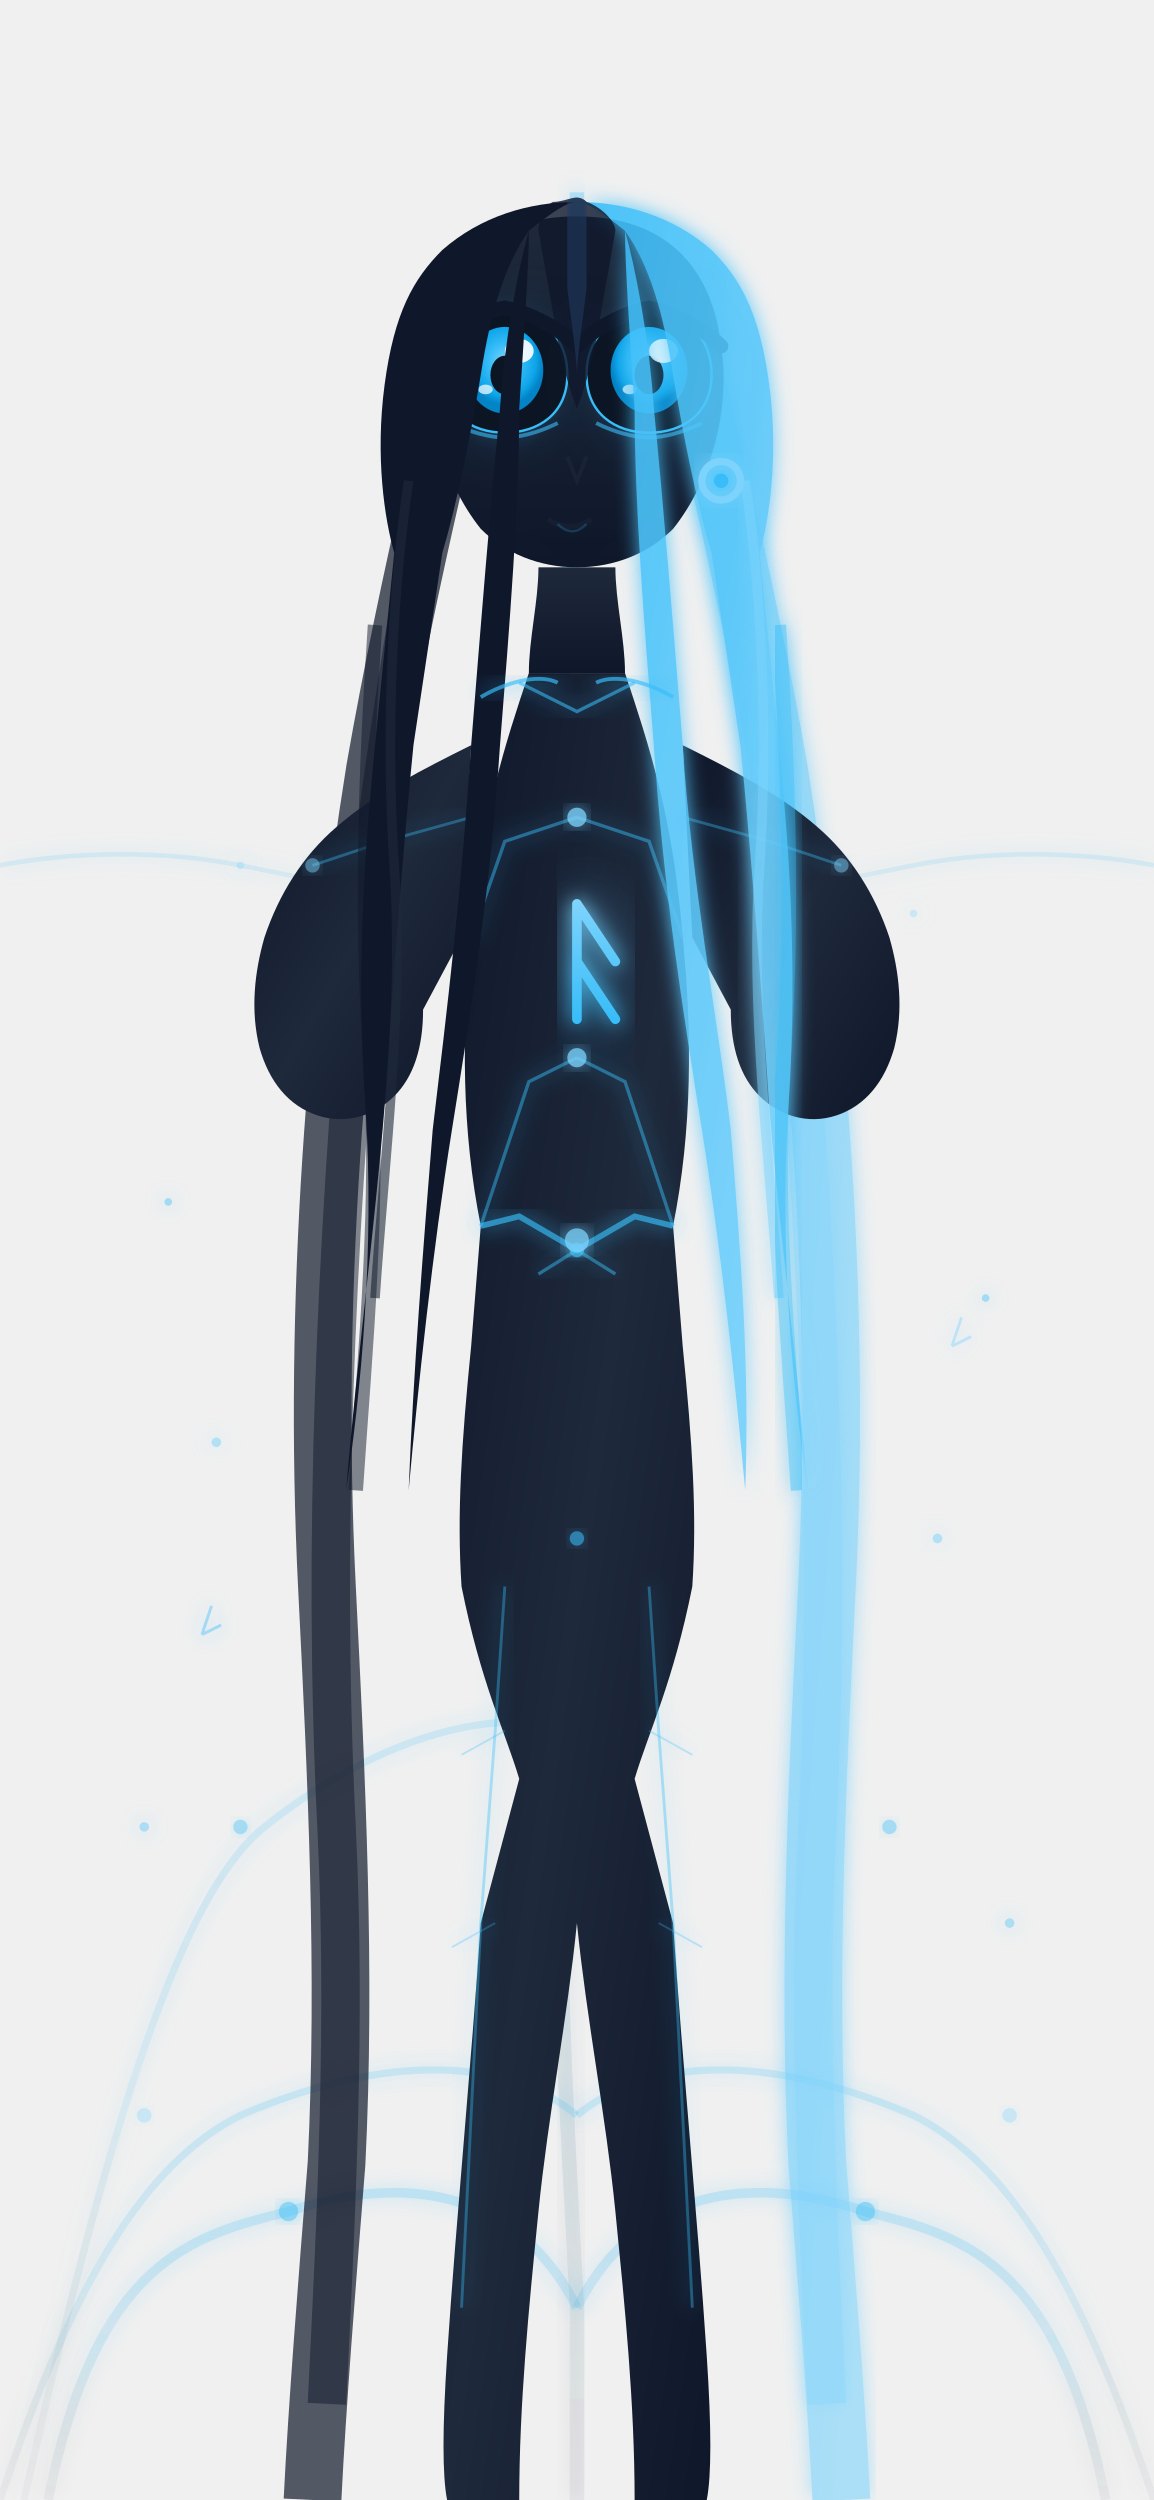
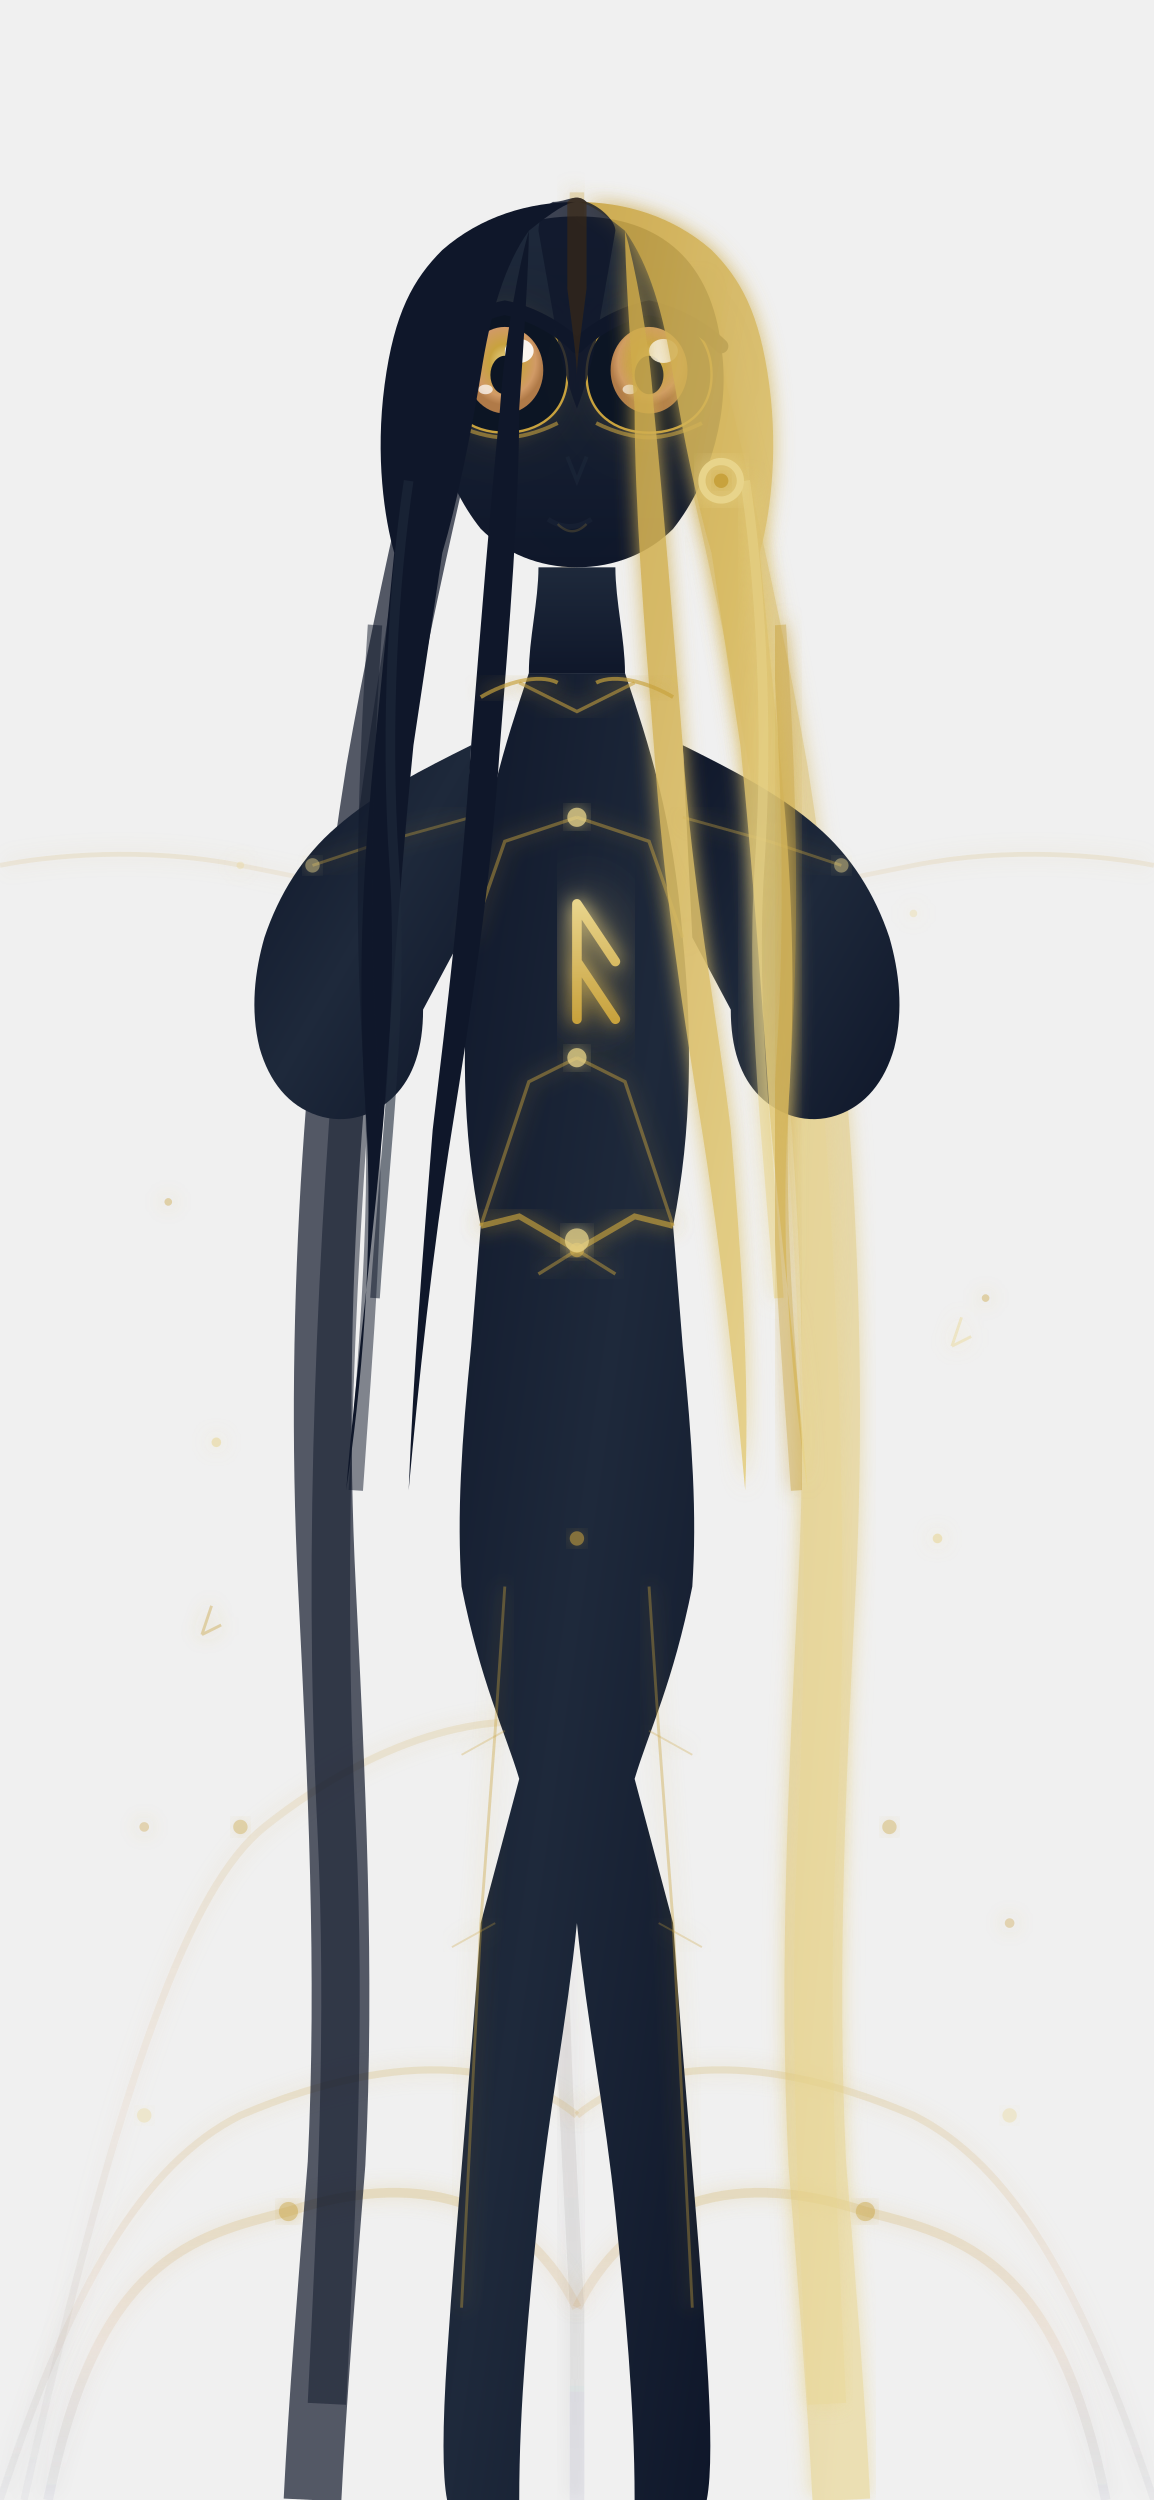
<svg xmlns="http://www.w3.org/2000/svg" viewBox="0 0 240 520" width="240" height="520">
  <defs>
    <linearGradient id="hairGrad" x1="0%" y1="0%" x2="100%" y2="20%">
      <stop offset="0%" stop-color="#0f172a" />
      <stop offset="45%" stop-color="#0f172a" />
-       <stop offset="55%" stop-color="#1e3a5f" />
-       <stop offset="100%" stop-color="#7dd3fc" />
+       <stop offset="55%" stop-color="#3d2a12" />
+       <stop offset="100%" stop-color="#e8d48b" />
    </linearGradient>
    <linearGradient id="hairLeftGrad" x1="0%" y1="0%" x2="100%" y2="100%">
      <stop offset="0%" stop-color="#0f172a" />
      <stop offset="100%" stop-color="#0f172a" />
    </linearGradient>
    <linearGradient id="hairRightGrad" x1="0%" y1="0%" x2="100%" y2="100%">
-       <stop offset="0%" stop-color="#38bdf8" />
-       <stop offset="100%" stop-color="#7dd3fc" />
+       <stop offset="0%" stop-color="#c8a23e" />
+       <stop offset="100%" stop-color="#e8d48b" />
    </linearGradient>
    <linearGradient id="armorGrad" x1="0%" y1="0%" x2="100%" y2="100%">
      <stop offset="0%" stop-color="#0f172a" />
      <stop offset="50%" stop-color="#1e293b" />
      <stop offset="100%" stop-color="#0f172a" />
    </linearGradient>
    <linearGradient id="circuitGrad" x1="0%" y1="0%" x2="0%" y2="100%">
-       <stop offset="0%" stop-color="#7dd3fc" />
-       <stop offset="50%" stop-color="#38bdf8" />
-       <stop offset="100%" stop-color="#0ea5e9" />
+       <stop offset="0%" stop-color="#e8d48b" />
+       <stop offset="50%" stop-color="#c8a23e" />
+       <stop offset="100%" stop-color="#d19a66" />
    </linearGradient>
    <linearGradient id="treeGrad" x1="0%" y1="0%" x2="0%" y2="100%">
-       <stop offset="0%" stop-color="#38bdf8" stop-opacity="0.6" />
-       <stop offset="50%" stop-color="#0ea5e9" stop-opacity="0.3" />
+       <stop offset="0%" stop-color="#c8a23e" stop-opacity="0.6" />
+       <stop offset="50%" stop-color="#d19a66" stop-opacity="0.3" />
      <stop offset="100%" stop-color="#0f172a" stop-opacity="0.1" />
    </linearGradient>
    <linearGradient id="skinGrad" x1="0%" y1="0%" x2="0%" y2="100%">
      <stop offset="0%" stop-color="#1e293b" />
      <stop offset="100%" stop-color="#0f172a" />
    </linearGradient>
    <radialGradient id="eyeGrad" cx="50%" cy="40%" r="50%">
-       <stop offset="0%" stop-color="#7dd3fc" />
-       <stop offset="40%" stop-color="#38bdf8" />
-       <stop offset="80%" stop-color="#0ea5e9" />
-       <stop offset="100%" stop-color="#0284c7" />
+       <stop offset="0%" stop-color="#e8d48b" />
+       <stop offset="40%" stop-color="#c8a23e" />
+       <stop offset="80%" stop-color="#d19a66" />
+       <stop offset="100%" stop-color="#b07a48" />
    </radialGradient>
    <radialGradient id="eyeGlowGrad" cx="50%" cy="50%" r="50%">
-       <stop offset="0%" stop-color="#38bdf8" stop-opacity="0.8" />
-       <stop offset="100%" stop-color="#38bdf8" stop-opacity="0" />
+       <stop offset="0%" stop-color="#c8a23e" stop-opacity="0.8" />
+       <stop offset="100%" stop-color="#c8a23e" stop-opacity="0" />
    </radialGradient>
    <linearGradient id="runeGrad" x1="0%" y1="0%" x2="0%" y2="100%">
-       <stop offset="0%" stop-color="#7dd3fc" />
-       <stop offset="100%" stop-color="#38bdf8" />
+       <stop offset="0%" stop-color="#e8d48b" />
+       <stop offset="100%" stop-color="#c8a23e" />
    </linearGradient>
    <filter id="glow" x="-20%" y="-20%" width="140%" height="140%">
      <feGaussianBlur in="SourceGraphic" stdDeviation="2" result="blur" />
      <feComposite in="SourceGraphic" in2="blur" operator="over" />
    </filter>
    <filter id="glowStrong" x="-50%" y="-50%" width="200%" height="200%">
      <feGaussianBlur in="SourceGraphic" stdDeviation="6" result="blur1" />
      <feGaussianBlur in="SourceGraphic" stdDeviation="2" result="blur2" />
      <feMerge>
        <feMergeNode in="blur1" />
        <feMergeNode in="blur2" />
        <feMergeNode in="SourceGraphic" />
      </feMerge>
    </filter>
  </defs>
  <g id="yggdrasil" class="yggdrasil-circuits">
    <path d="M120,520 L120,480 C118,440 115,400 118,360 C120,320 122,280 120,240 C118,200 116,160 118,120 C120,90 120,60 120,40" stroke="url(#treeGrad)" stroke-width="3" fill="none" filter="url(#glow)" opacity="0.5" />
    <path d="M120,480 C110,460 90,450 60,460 C40,465 20,470 10,520" stroke="url(#treeGrad)" stroke-width="2" fill="none" filter="url(#glow)" opacity="0.4" />
    <path d="M120,440 C108,430 85,425 50,440 C30,450 15,475 0,520" stroke="url(#treeGrad)" stroke-width="1.5" fill="none" filter="url(#glow)" opacity="0.35" />
    <path d="M118,360 C105,355 80,360 55,380 C40,392 25,430 5,520" stroke="url(#treeGrad)" stroke-width="1.5" fill="none" filter="url(#glow)" opacity="0.3" />
    <path d="M120,480 C130,460 150,450 180,460 C200,465 220,470 230,520" stroke="url(#treeGrad)" stroke-width="2" fill="none" filter="url(#glow)" opacity="0.4" />
    <path d="M120,440 C132,430 155,425 190,440 C210,450 225,475 240,520" stroke="url(#treeGrad)" stroke-width="1.5" fill="none" filter="url(#glow)" opacity="0.35" />
    <path d="118,360 C135,355 160,360 185,380 C200,392 215,430 235,520" stroke="url(#treeGrad)" stroke-width="1.5" fill="none" filter="url(#glow)" opacity="0.3" />
    <path d="M118,200 C100,190 75,185 50,180 C30,176 10,178 0,180" stroke="url(#treeGrad)" stroke-width="1" fill="none" filter="url(#glow)" opacity="0.25" />
    <path d="M122,200 C140,190 165,185 190,180 C210,176 230,178 240,180" stroke="url(#treeGrad)" stroke-width="1" fill="none" filter="url(#glow)" opacity="0.25" />
-     <circle cx="60" cy="460" r="2" fill="#38bdf8" filter="url(#glow)" opacity="0.5" />
-     <circle cx="180" cy="460" r="2" fill="#38bdf8" filter="url(#glow)" opacity="0.5" />
-     <circle cx="50" cy="380" r="1.5" fill="#38bdf8" filter="url(#glow)" opacity="0.4" />
-     <circle cx="185" cy="380" r="1.5" fill="#38bdf8" filter="url(#glow)" opacity="0.4" />
-     <circle cx="30" cy="440" r="1.5" fill="#7dd3fc" filter="url(#glow)" opacity="0.35" />
-     <circle cx="210" cy="440" r="1.5" fill="#7dd3fc" filter="url(#glow)" opacity="0.35" />
+     <circle cx="60" cy="460" r="2" fill="#c8a23e" filter="url(#glow)" opacity="0.5" />
+     <circle cx="180" cy="460" r="2" fill="#c8a23e" filter="url(#glow)" opacity="0.5" />
+     <circle cx="50" cy="380" r="1.5" fill="#c8a23e" filter="url(#glow)" opacity="0.4" />
+     <circle cx="185" cy="380" r="1.5" fill="#c8a23e" filter="url(#glow)" opacity="0.4" />
+     <circle cx="30" cy="440" r="1.5" fill="#e8d48b" filter="url(#glow)" opacity="0.35" />
+     <circle cx="210" cy="440" r="1.5" fill="#e8d48b" filter="url(#glow)" opacity="0.35" />
  </g>
  <g id="hair-back" class="lilith-hair-back">
    <path d="M100,60 C95,80 85,120 78,160 C70,210 65,270 68,330 C70,370 72,410 70,450 C68,475 66,500 65,520" stroke="url(#hairLeftGrad)" stroke-width="12" fill="none" opacity="0.7" />
    <path d="M95,65 C90,100 80,150 75,200 C70,260 67,320 70,380 C72,420 70,460 68,500" stroke="#0f172a" stroke-width="8" fill="none" opacity="0.5" />
    <path d="M140,60 C145,80 155,120 162,160 C170,210 175,270 172,330 C170,370 168,410 170,450 C172,475 174,500 175,520" stroke="url(#hairRightGrad)" stroke-width="12" fill="none" filter="url(#glow)" opacity="0.6" />
-     <path d="M145,65 C150,100 160,150 165,200 C170,260 173,320 170,380 C168,420 170,460 172,500" stroke="#7dd3fc" stroke-width="8" fill="none" filter="url(#glow)" opacity="0.4" />
+     <path d="M145,65 C150,100 160,150 165,200 C170,260 173,320 170,380 C168,420 170,460 172,500" stroke="#e8d48b" stroke-width="8" fill="none" filter="url(#glow)" opacity="0.4" />
  </g>
  <g id="body" class="lilith-body">
    <path d="M112,118 C112,125 110,133 110,140 L130,140 C130,133 128,125 128,118" fill="url(#skinGrad)" />
    <path d="M110,140 C105,155 100,170 98,195 C96,215 96,235 100,255               L98,280 C96,300 95,315 96,330               C100,350 105,360 108,370               L100,400 C98,430 95,460 93,490 C92,505 92,515 93,520               L108,520 C108,500 110,480 112,460 C114,440 118,420 120,400               C122,420 126,440 128,460 C130,480 132,500 132,520               L147,520 C148,515 148,505 147,490               C145,460 142,430 140,400               L132,370 C135,360 140,350 144,330               C145,315 144,300 142,280               L140,255 C144,235 144,215 142,195               C140,170 135,155 130,140 Z" fill="url(#armorGrad)" />
    <path d="M98,155 C88,160 78,165 70,172 C63,178 58,186 55,195               C53,202 52,210 54,218 C56,225 60,230 66,232               C72,234 78,232 82,228 C86,224 88,218 88,210               L96,195" fill="url(#armorGrad)" />
    <path d="M142,155 C152,160 162,165 170,172 C177,178 182,186 185,195               C187,202 188,210 186,218 C184,225 180,230 174,232               C168,234 162,232 158,228 C154,224 152,218 152,210               L144,195" fill="url(#armorGrad)" />
  </g>
  <g id="circuits" class="lilith-circuits">
-     <line x1="120" y1="145" x2="120" y2="395" stroke="#38bdf8" stroke-width="1" filter="url(#glow)" opacity="0.7" />
-     <path d="M120,170 L105,175 L98,195" stroke="#38bdf8" stroke-width="0.7" fill="none" filter="url(#glow)" opacity="0.5" />
-     <path d="M120,170 L135,175 L142,195" stroke="#38bdf8" stroke-width="0.7" fill="none" filter="url(#glow)" opacity="0.5" />
-     <path d="M120,220 L110,225 L100,255" stroke="#38bdf8" stroke-width="0.7" fill="none" filter="url(#glow)" opacity="0.5" />
-     <path d="M120,220 L130,225 L140,255" stroke="#38bdf8" stroke-width="0.7" fill="none" filter="url(#glow)" opacity="0.5" />
-     <path d="M120,260 L112,265" stroke="#38bdf8" stroke-width="0.7" fill="none" filter="url(#glow)" opacity="0.5" />
-     <path d="M120,260 L128,265" stroke="#38bdf8" stroke-width="0.7" fill="none" filter="url(#glow)" opacity="0.5" />
-     <circle cx="120" cy="170" r="2" fill="#7dd3fc" filter="url(#glow)" opacity="0.8" />
-     <circle cx="120" cy="220" r="2" fill="#7dd3fc" filter="url(#glow)" opacity="0.8" />
-     <circle cx="120" cy="260" r="1.5" fill="#38bdf8" filter="url(#glow)" opacity="0.7" />
-     <circle cx="120" cy="320" r="1.5" fill="#38bdf8" filter="url(#glow)" opacity="0.6" />
-     <path d="M98,170 L80,175 L65,180" stroke="#38bdf8" stroke-width="0.6" fill="none" filter="url(#glow)" opacity="0.4" />
-     <path d="M142,170 L160,175 L175,180" stroke="#38bdf8" stroke-width="0.6" fill="none" filter="url(#glow)" opacity="0.4" />
-     <circle cx="65" cy="180" r="1.5" fill="#7dd3fc" filter="url(#glow)" opacity="0.5" />
-     <circle cx="175" cy="180" r="1.5" fill="#7dd3fc" filter="url(#glow)" opacity="0.5" />
+     <line x1="120" y1="145" x2="120" y2="395" stroke="#c8a23e" stroke-width="1" filter="url(#glow)" opacity="0.7" />
+     <path d="M120,170 L105,175 L98,195" stroke="#c8a23e" stroke-width="0.7" fill="none" filter="url(#glow)" opacity="0.5" />
+     <path d="M120,170 L135,175 L142,195" stroke="#c8a23e" stroke-width="0.7" fill="none" filter="url(#glow)" opacity="0.5" />
+     <path d="M120,220 L110,225 L100,255" stroke="#c8a23e" stroke-width="0.7" fill="none" filter="url(#glow)" opacity="0.5" />
+     <path d="M120,220 L130,225 L140,255" stroke="#c8a23e" stroke-width="0.7" fill="none" filter="url(#glow)" opacity="0.5" />
+     <path d="M120,260 L112,265" stroke="#c8a23e" stroke-width="0.7" fill="none" filter="url(#glow)" opacity="0.5" />
+     <path d="M120,260 L128,265" stroke="#c8a23e" stroke-width="0.7" fill="none" filter="url(#glow)" opacity="0.5" />
+     <circle cx="120" cy="170" r="2" fill="#e8d48b" filter="url(#glow)" opacity="0.8" />
+     <circle cx="120" cy="220" r="2" fill="#e8d48b" filter="url(#glow)" opacity="0.8" />
+     <circle cx="120" cy="260" r="1.5" fill="#c8a23e" filter="url(#glow)" opacity="0.7" />
+     <circle cx="120" cy="320" r="1.5" fill="#c8a23e" filter="url(#glow)" opacity="0.6" />
+     <path d="M98,170 L80,175 L65,180" stroke="#c8a23e" stroke-width="0.6" fill="none" filter="url(#glow)" opacity="0.4" />
+     <path d="M142,170 L160,175 L175,180" stroke="#c8a23e" stroke-width="0.6" fill="none" filter="url(#glow)" opacity="0.4" />
+     <circle cx="65" cy="180" r="1.5" fill="#e8d48b" filter="url(#glow)" opacity="0.5" />
+     <circle cx="175" cy="180" r="1.5" fill="#e8d48b" filter="url(#glow)" opacity="0.5" />
  </g>
  <g id="rune" class="lilith-rune" transform="translate(120,200)" filter="url(#glowStrong)">
    <path d="M0,-12 L0,12 M0,-12 L8,0 M0,0 L8,12" stroke="url(#runeGrad)" stroke-width="2" fill="none" stroke-linecap="round" />
  </g>
  <g id="head" class="lilith-head">
    <path d="M120,45 C138,45 148,55 150,72 C152,85 148,100 140,110               C135,115 128,118 120,118 C112,118 105,115 100,110               C92,100 88,85 90,72 C92,55 102,45 120,45 Z" fill="url(#skinGrad)" />
    <path d="M110,110 C115,116 120,118 120,118 C120,118 125,116 130,110" fill="#0f172a" opacity="0.3" />
  </g>
  <g id="eyes" class="lilith-eyes">
    <g class="lilith-eye" id="left-eye">
      <ellipse cx="105" cy="78" rx="14" ry="16" fill="url(#eyeGlowGrad)" opacity="0.3" filter="url(#glowStrong)" />
-       <path d="M92,78 C92,68 100,65 105,65 C110,65 118,68 118,78 C118,86 112,90 105,90 C98,90 92,86 92,78 Z" fill="#0c1524" stroke="#38bdf8" stroke-width="0.5" />
+       <path d="M92,78 C92,68 100,65 105,65 C110,65 118,68 118,78 C118,86 112,90 105,90 C98,90 92,86 92,78 Z" fill="#0c1524" stroke="#c8a23e" stroke-width="0.5" />
      <ellipse cx="105" cy="77" rx="8" ry="9" fill="url(#eyeGrad)" />
      <ellipse cx="105" cy="78" rx="3" ry="4" fill="#0c1524" />
      <ellipse cx="108" cy="73" rx="3" ry="2.5" fill="#ffffff" opacity="0.9" />
      <ellipse cx="101" cy="81" rx="1.5" ry="1" fill="#ffffff" opacity="0.7" />
      <path d="M90,72 C94,68 100,65 105,64 C110,65 116,68 120,72" stroke="#0f172a" stroke-width="3" fill="none" stroke-linecap="round" />
-       <path d="M94,88 C98,90 102,91 105,91 C108,91 112,90 116,88" stroke="#38bdf8" stroke-width="0.8" fill="none" opacity="0.6" />
+       <path d="M94,88 C98,90 102,91 105,91 C108,91 112,90 116,88" stroke="#c8a23e" stroke-width="0.8" fill="none" opacity="0.6" />
    </g>
    <g class="lilith-eye" id="right-eye">
      <ellipse cx="135" cy="78" rx="14" ry="16" fill="url(#eyeGlowGrad)" opacity="0.3" filter="url(#glowStrong)" />
-       <path d="M122,78 C122,68 130,65 135,65 C140,65 148,68 148,78 C148,86 142,90 135,90 C128,90 122,86 122,78 Z" fill="#0c1524" stroke="#38bdf8" stroke-width="0.5" />
+       <path d="M122,78 C122,68 130,65 135,65 C140,65 148,68 148,78 C148,86 142,90 135,90 C128,90 122,86 122,78 Z" fill="#0c1524" stroke="#c8a23e" stroke-width="0.5" />
      <ellipse cx="135" cy="77" rx="8" ry="9" fill="url(#eyeGrad)" />
      <ellipse cx="135" cy="78" rx="3" ry="4" fill="#0c1524" />
      <ellipse cx="138" cy="73" rx="3" ry="2.5" fill="#ffffff" opacity="0.9" />
      <ellipse cx="131" cy="81" rx="1.5" ry="1" fill="#ffffff" opacity="0.7" />
      <path d="M120,72 C124,68 130,65 135,64 C140,65 146,68 150,72" stroke="#0f172a" stroke-width="3" fill="none" stroke-linecap="round" />
-       <path d="M124,88 C128,90 132,91 135,91 C138,91 142,90 146,88" stroke="#38bdf8" stroke-width="0.8" fill="none" opacity="0.6" />
+       <path d="M124,88 C128,90 132,91 135,91 C138,91 142,90 146,88" stroke="#c8a23e" stroke-width="0.8" fill="none" opacity="0.6" />
    </g>
  </g>
  <path d="M118,95 L120,100 L122,95" stroke="#1e293b" stroke-width="0.8" fill="none" opacity="0.5" />
  <path d="M114,108 C117,110 120,110 123,108" stroke="#1e293b" stroke-width="1" fill="none" opacity="0.4" />
-   <path d="M116,109 C118,111 120,111 122,109" stroke="#38bdf8" stroke-width="0.5" fill="none" opacity="0.2" />
+   <path d="M116,109 C118,111 120,111 122,109" stroke="#c8a23e" stroke-width="0.5" fill="none" opacity="0.2" />
  <g id="hair-front" class="lilith-hair-front">
    <path d="M120,42 C110,42 100,45 92,52 C86,58 82,65 80,80               C78,95 80,108 82,115 L78,155 C76,175 74,200 76,230               C78,260 75,290 72,310              L72,310 C74,285 78,255 80,230 C82,200 84,175 86,155              L92,115 C95,105 98,90 100,78 C102,65 105,55 110,48               L110,48 C108,55 105,70 104,85 C102,105 100,130 98,155              C96,185 93,210 90,235 C88,260 86,285 85,310              L85,310 C87,288 90,260 94,235 C98,210 102,185 104,155              C106,130 108,105 108,85 C109,70 110,55 110,48              C115,44 118,42 120,42 Z" fill="#0f172a" />
    <path d="M120,42 C130,42 140,45 148,52 C154,58 158,65 160,80               C162,95 160,108 158,115 L162,155 C164,175 166,200 164,230               C162,260 165,290 168,310              L168,310 C166,285 162,255 160,230 C158,200 156,175 154,155              L148,115 C145,105 142,90 140,78 C138,65 135,55 130,48               L130,48 C132,55 135,70 136,85 C138,105 140,130 142,155              C144,185 149,210 152,235 C154,260 156,285 155,310              L155,310 C153,288 150,260 146,235 C142,210 138,185 136,155              C134,130 132,105 132,85 C131,70 130,55 130,48              C125,44 122,42 120,42 Z" fill="url(#hairRightGrad)" filter="url(#glow)" opacity="0.9" />
    <path d="M115,42 C118,42 120,40 122,42 C125,43 128,46 128,48              L125,65 C124,72 122,80 120,85 C118,80 116,72 115,65 L112,48               C112,46 113,43 115,42 Z" fill="#0f172a" opacity="0.8" />
-     <path d="M118,42 C120,40 122,42 122,42 L122,60 C121,68 120,75 120,78              C120,75 119,68 118,60 L118,42 Z" fill="#1e3a5f" opacity="0.6" />
+     <path d="M118,42 C120,40 122,42 122,42 L122,60 C121,68 120,75 120,78              C120,75 119,68 118,60 L118,42 Z" fill="#3d2a12" opacity="0.6" />
    <path d="M85,100 C82,120 80,150 82,180 C84,210 80,240 78,270" stroke="#1e293b" stroke-width="2" fill="none" opacity="0.6" />
    <path d="M78,130 C76,160 75,190 77,220 C79,250 76,280 74,310" stroke="#0f172a" stroke-width="3" fill="none" opacity="0.5" />
-     <path d="M155,100 C158,120 160,150 158,180 C156,210 160,240 162,270" stroke="#7dd3fc" stroke-width="2" fill="none" filter="url(#glow)" opacity="0.6" />
-     <path d="M162,130 C164,160 165,190 163,220 C161,250 164,280 166,310" stroke="#38bdf8" stroke-width="3" fill="none" filter="url(#glow)" opacity="0.5" />
+     <path d="M155,100 C158,120 160,150 158,180 C156,210 160,240 162,270" stroke="#e8d48b" stroke-width="2" fill="none" filter="url(#glow)" opacity="0.6" />
+     <path d="M162,130 C164,160 165,190 163,220 C161,250 164,280 166,310" stroke="#c8a23e" stroke-width="3" fill="none" filter="url(#glow)" opacity="0.5" />
  </g>
  <g id="hair-ornament" class="lilith-ornament" transform="translate(150,100)">
-     <circle cx="0" cy="0" r="4" fill="none" stroke="#7dd3fc" stroke-width="1.5" filter="url(#glow)" />
-     <circle cx="0" cy="0" r="1.5" fill="#38bdf8" filter="url(#glow)" />
+     <circle cx="0" cy="0" r="4" fill="none" stroke="#e8d48b" stroke-width="1.5" filter="url(#glow)" />
+     <circle cx="0" cy="0" r="1.5" fill="#c8a23e" filter="url(#glow)" />
  </g>
  <g id="armor-accents" class="lilith-armor-accents">
-     <path d="M100,145 C105,142 112,140 116,142" stroke="#38bdf8" stroke-width="0.8" fill="none" filter="url(#glow)" opacity="0.7" />
-     <path d="M140,145 C135,142 128,140 124,142" stroke="#38bdf8" stroke-width="0.8" fill="none" filter="url(#glow)" opacity="0.7" />
-     <path d="M108,142 L120,148 L132,142" stroke="#38bdf8" stroke-width="0.7" fill="none" filter="url(#glow)" opacity="0.6" />
-     <path d="M100,255 L108,253 L120,260 L132,253 L140,255" stroke="#38bdf8" stroke-width="1.2" fill="none" filter="url(#glow)" opacity="0.7" />
-     <circle cx="120" cy="258" r="2.5" fill="#7dd3fc" filter="url(#glow)" opacity="0.8" />
+     <path d="M100,145 C105,142 112,140 116,142" stroke="#c8a23e" stroke-width="0.8" fill="none" filter="url(#glow)" opacity="0.7" />
+     <path d="M140,145 C135,142 128,140 124,142" stroke="#c8a23e" stroke-width="0.8" fill="none" filter="url(#glow)" opacity="0.7" />
+     <path d="M108,142 L120,148 L132,142" stroke="#c8a23e" stroke-width="0.7" fill="none" filter="url(#glow)" opacity="0.6" />
+     <path d="M100,255 L108,253 L120,260 L132,253 L140,255" stroke="#c8a23e" stroke-width="1.2" fill="none" filter="url(#glow)" opacity="0.7" />
+     <circle cx="120" cy="258" r="2.5" fill="#e8d48b" filter="url(#glow)" opacity="0.8" />
  </g>
  <g id="leg-circuits" class="lilith-leg-circuits">
-     <path d="M105,330 L103,360 L100,400 L98,440 L96,480" stroke="#38bdf8" stroke-width="0.6" fill="none" filter="url(#glow)" opacity="0.4" />
-     <path d="M105,360 L96,365" stroke="#38bdf8" stroke-width="0.4" fill="none" filter="url(#glow)" opacity="0.3" />
-     <path d="M103,400 L94,405" stroke="#38bdf8" stroke-width="0.4" fill="none" filter="url(#glow)" opacity="0.3" />
-     <path d="M135,330 L137,360 L140,400 L142,440 L144,480" stroke="#38bdf8" stroke-width="0.6" fill="none" filter="url(#glow)" opacity="0.4" />
-     <path d="M135,360 L144,365" stroke="#38bdf8" stroke-width="0.4" fill="none" filter="url(#glow)" opacity="0.3" />
-     <path d="M137,400 L146,405" stroke="#38bdf8" stroke-width="0.4" fill="none" filter="url(#glow)" opacity="0.3" />
+     <path d="M105,330 L103,360 L100,400 L98,440 L96,480" stroke="#c8a23e" stroke-width="0.6" fill="none" filter="url(#glow)" opacity="0.4" />
+     <path d="M105,360 L96,365" stroke="#c8a23e" stroke-width="0.4" fill="none" filter="url(#glow)" opacity="0.3" />
+     <path d="M103,400 L94,405" stroke="#c8a23e" stroke-width="0.4" fill="none" filter="url(#glow)" opacity="0.3" />
+     <path d="M135,330 L137,360 L140,400 L142,440 L144,480" stroke="#c8a23e" stroke-width="0.6" fill="none" filter="url(#glow)" opacity="0.4" />
+     <path d="M135,360 L144,365" stroke="#c8a23e" stroke-width="0.4" fill="none" filter="url(#glow)" opacity="0.3" />
+     <path d="M137,400 L146,405" stroke="#c8a23e" stroke-width="0.4" fill="none" filter="url(#glow)" opacity="0.3" />
  </g>
  <g id="particles" class="lilith-particles" filter="url(#glow)">
-     <circle cx="45" cy="300" r="1" fill="#7dd3fc" opacity="0.5" />
-     <circle cx="195" cy="320" r="1" fill="#7dd3fc" opacity="0.5" />
-     <circle cx="35" cy="250" r="0.8" fill="#38bdf8" opacity="0.4" />
-     <circle cx="205" cy="270" r="0.8" fill="#38bdf8" opacity="0.4" />
-     <circle cx="50" cy="180" r="0.8" fill="#7dd3fc" opacity="0.3" />
-     <circle cx="190" cy="190" r="0.8" fill="#7dd3fc" opacity="0.3" />
-     <circle cx="30" cy="380" r="1" fill="#38bdf8" opacity="0.35" />
-     <circle cx="210" cy="400" r="1" fill="#38bdf8" opacity="0.35" />
-     <path d="M42,340 L44,334 M42,340 L46,338" stroke="#38bdf8" stroke-width="0.6" fill="none" opacity="0.4" />
-     <path d="M198,280 L200,274 M198,280 L202,278" stroke="#7dd3fc" stroke-width="0.6" fill="none" opacity="0.4" />
+     <circle cx="45" cy="300" r="1" fill="#e8d48b" opacity="0.5" />
+     <circle cx="195" cy="320" r="1" fill="#e8d48b" opacity="0.5" />
+     <circle cx="35" cy="250" r="0.8" fill="#c8a23e" opacity="0.4" />
+     <circle cx="205" cy="270" r="0.8" fill="#c8a23e" opacity="0.4" />
+     <circle cx="50" cy="180" r="0.8" fill="#e8d48b" opacity="0.3" />
+     <circle cx="190" cy="190" r="0.8" fill="#e8d48b" opacity="0.3" />
+     <circle cx="30" cy="380" r="1" fill="#c8a23e" opacity="0.35" />
+     <circle cx="210" cy="400" r="1" fill="#c8a23e" opacity="0.35" />
+     <path d="M42,340 L44,334 M42,340 L46,338" stroke="#c8a23e" stroke-width="0.6" fill="none" opacity="0.4" />
+     <path d="M198,280 L200,274 M198,280 L202,278" stroke="#e8d48b" stroke-width="0.6" fill="none" opacity="0.4" />
  </g>
</svg>
